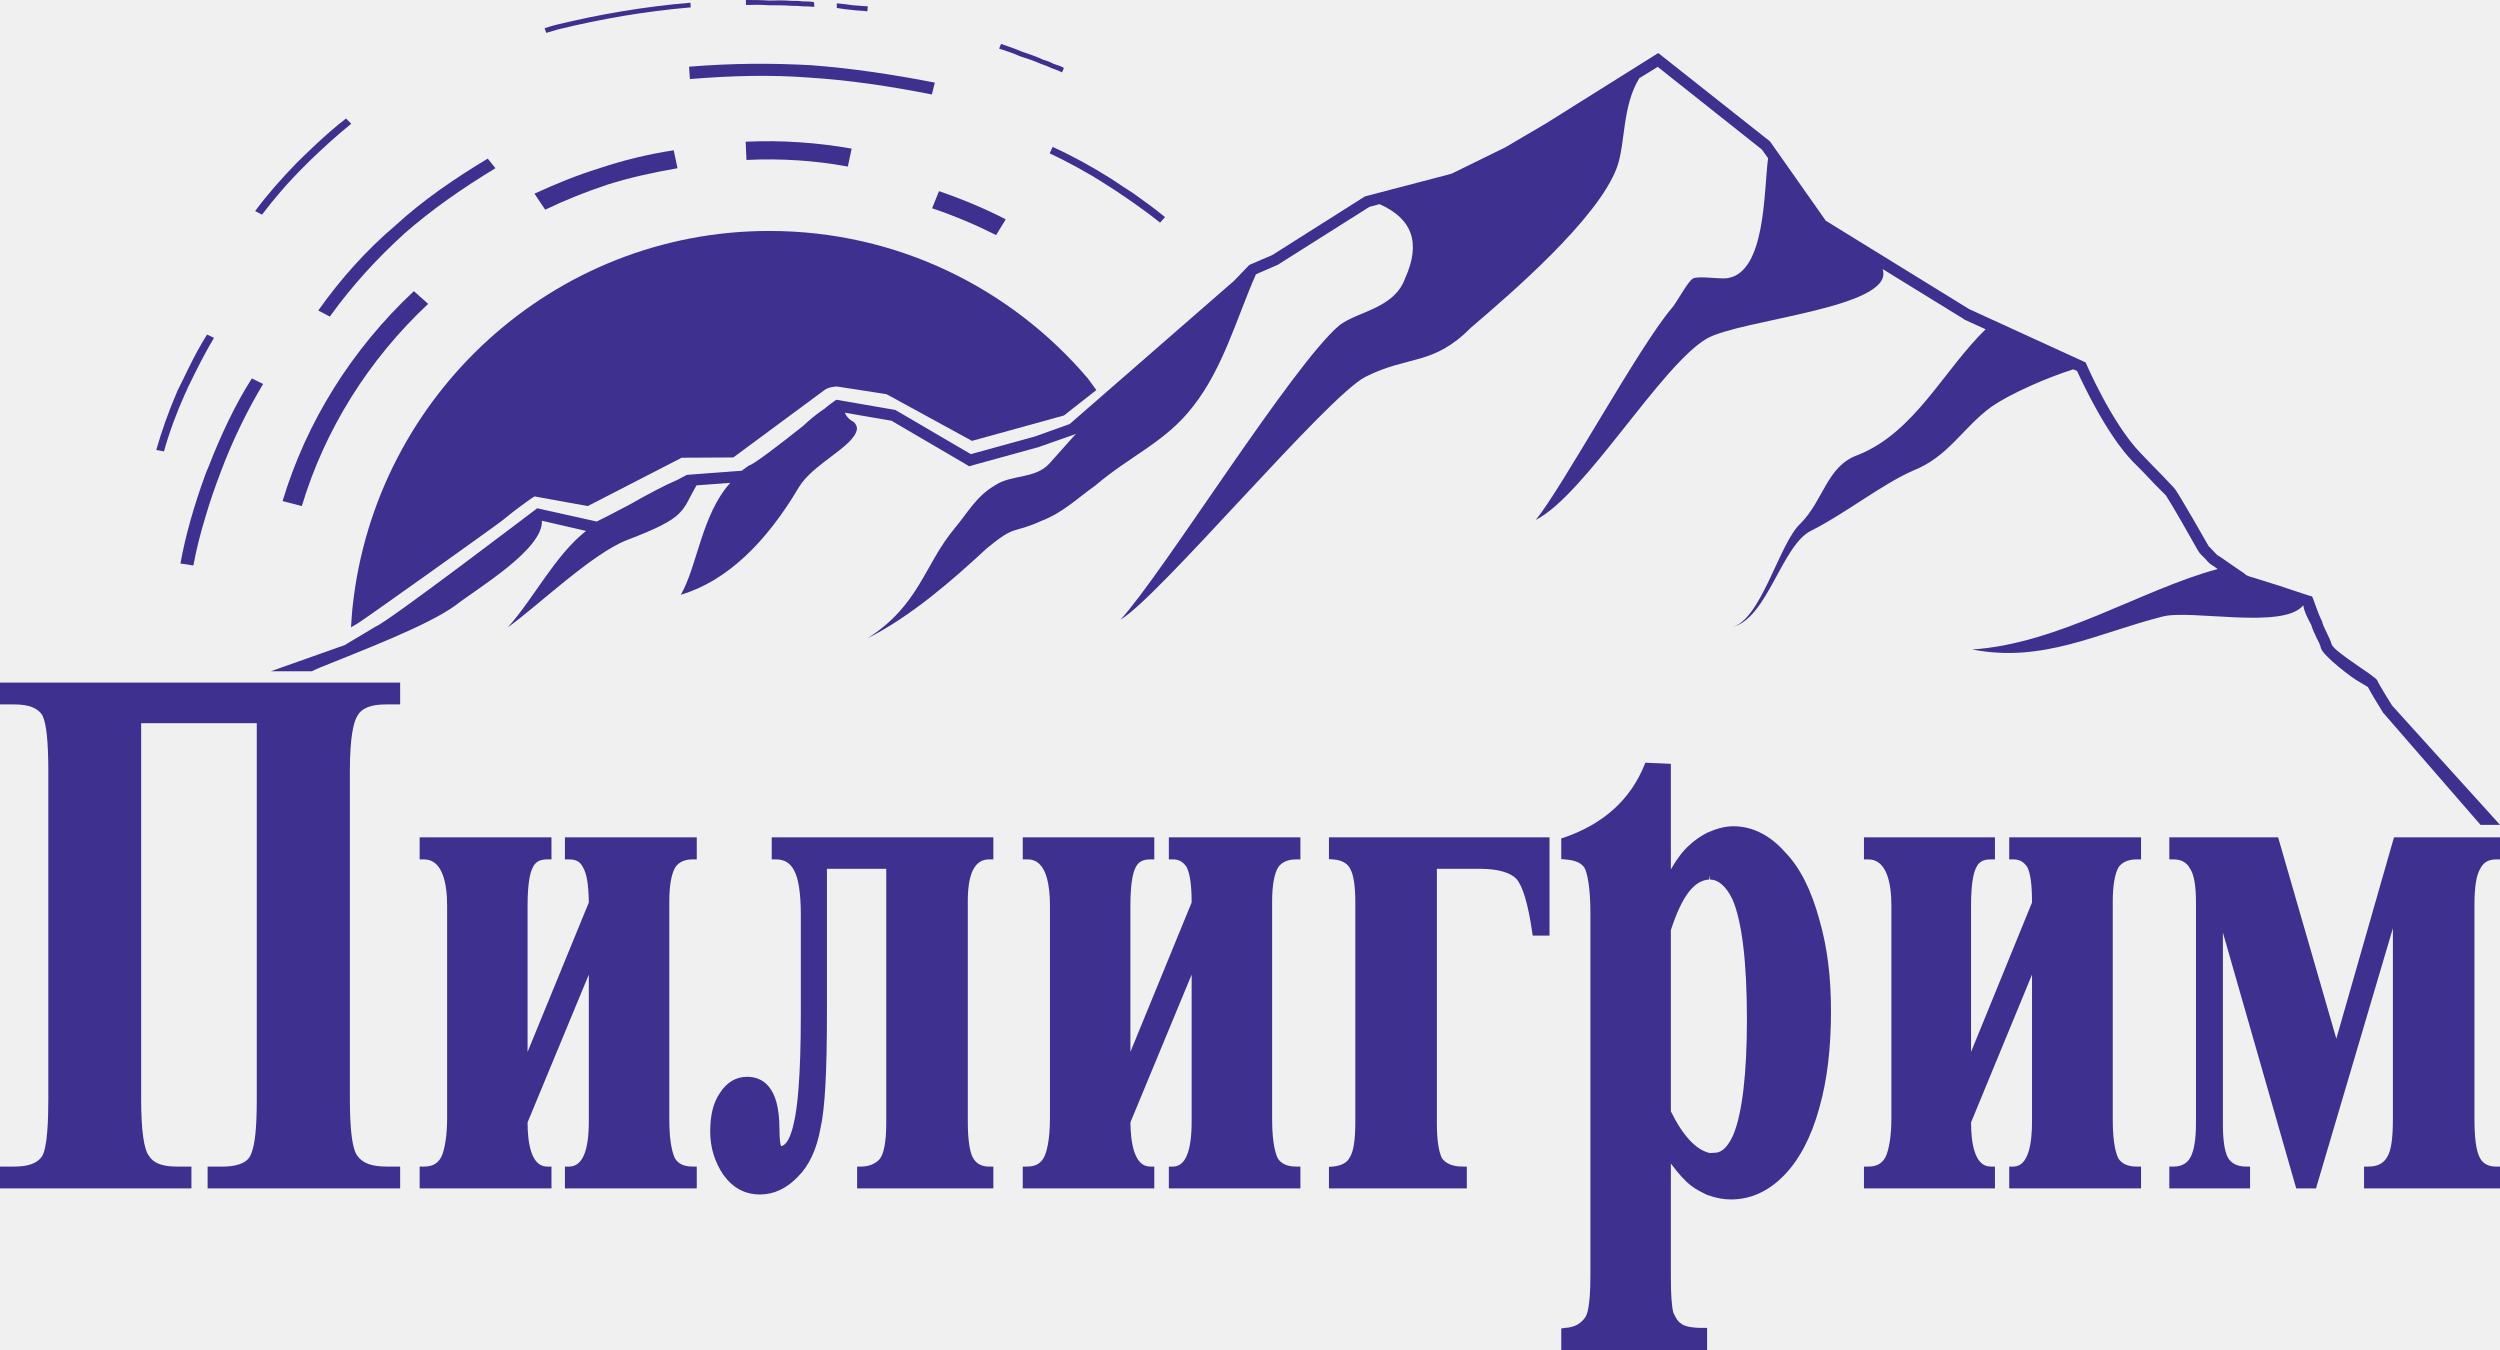
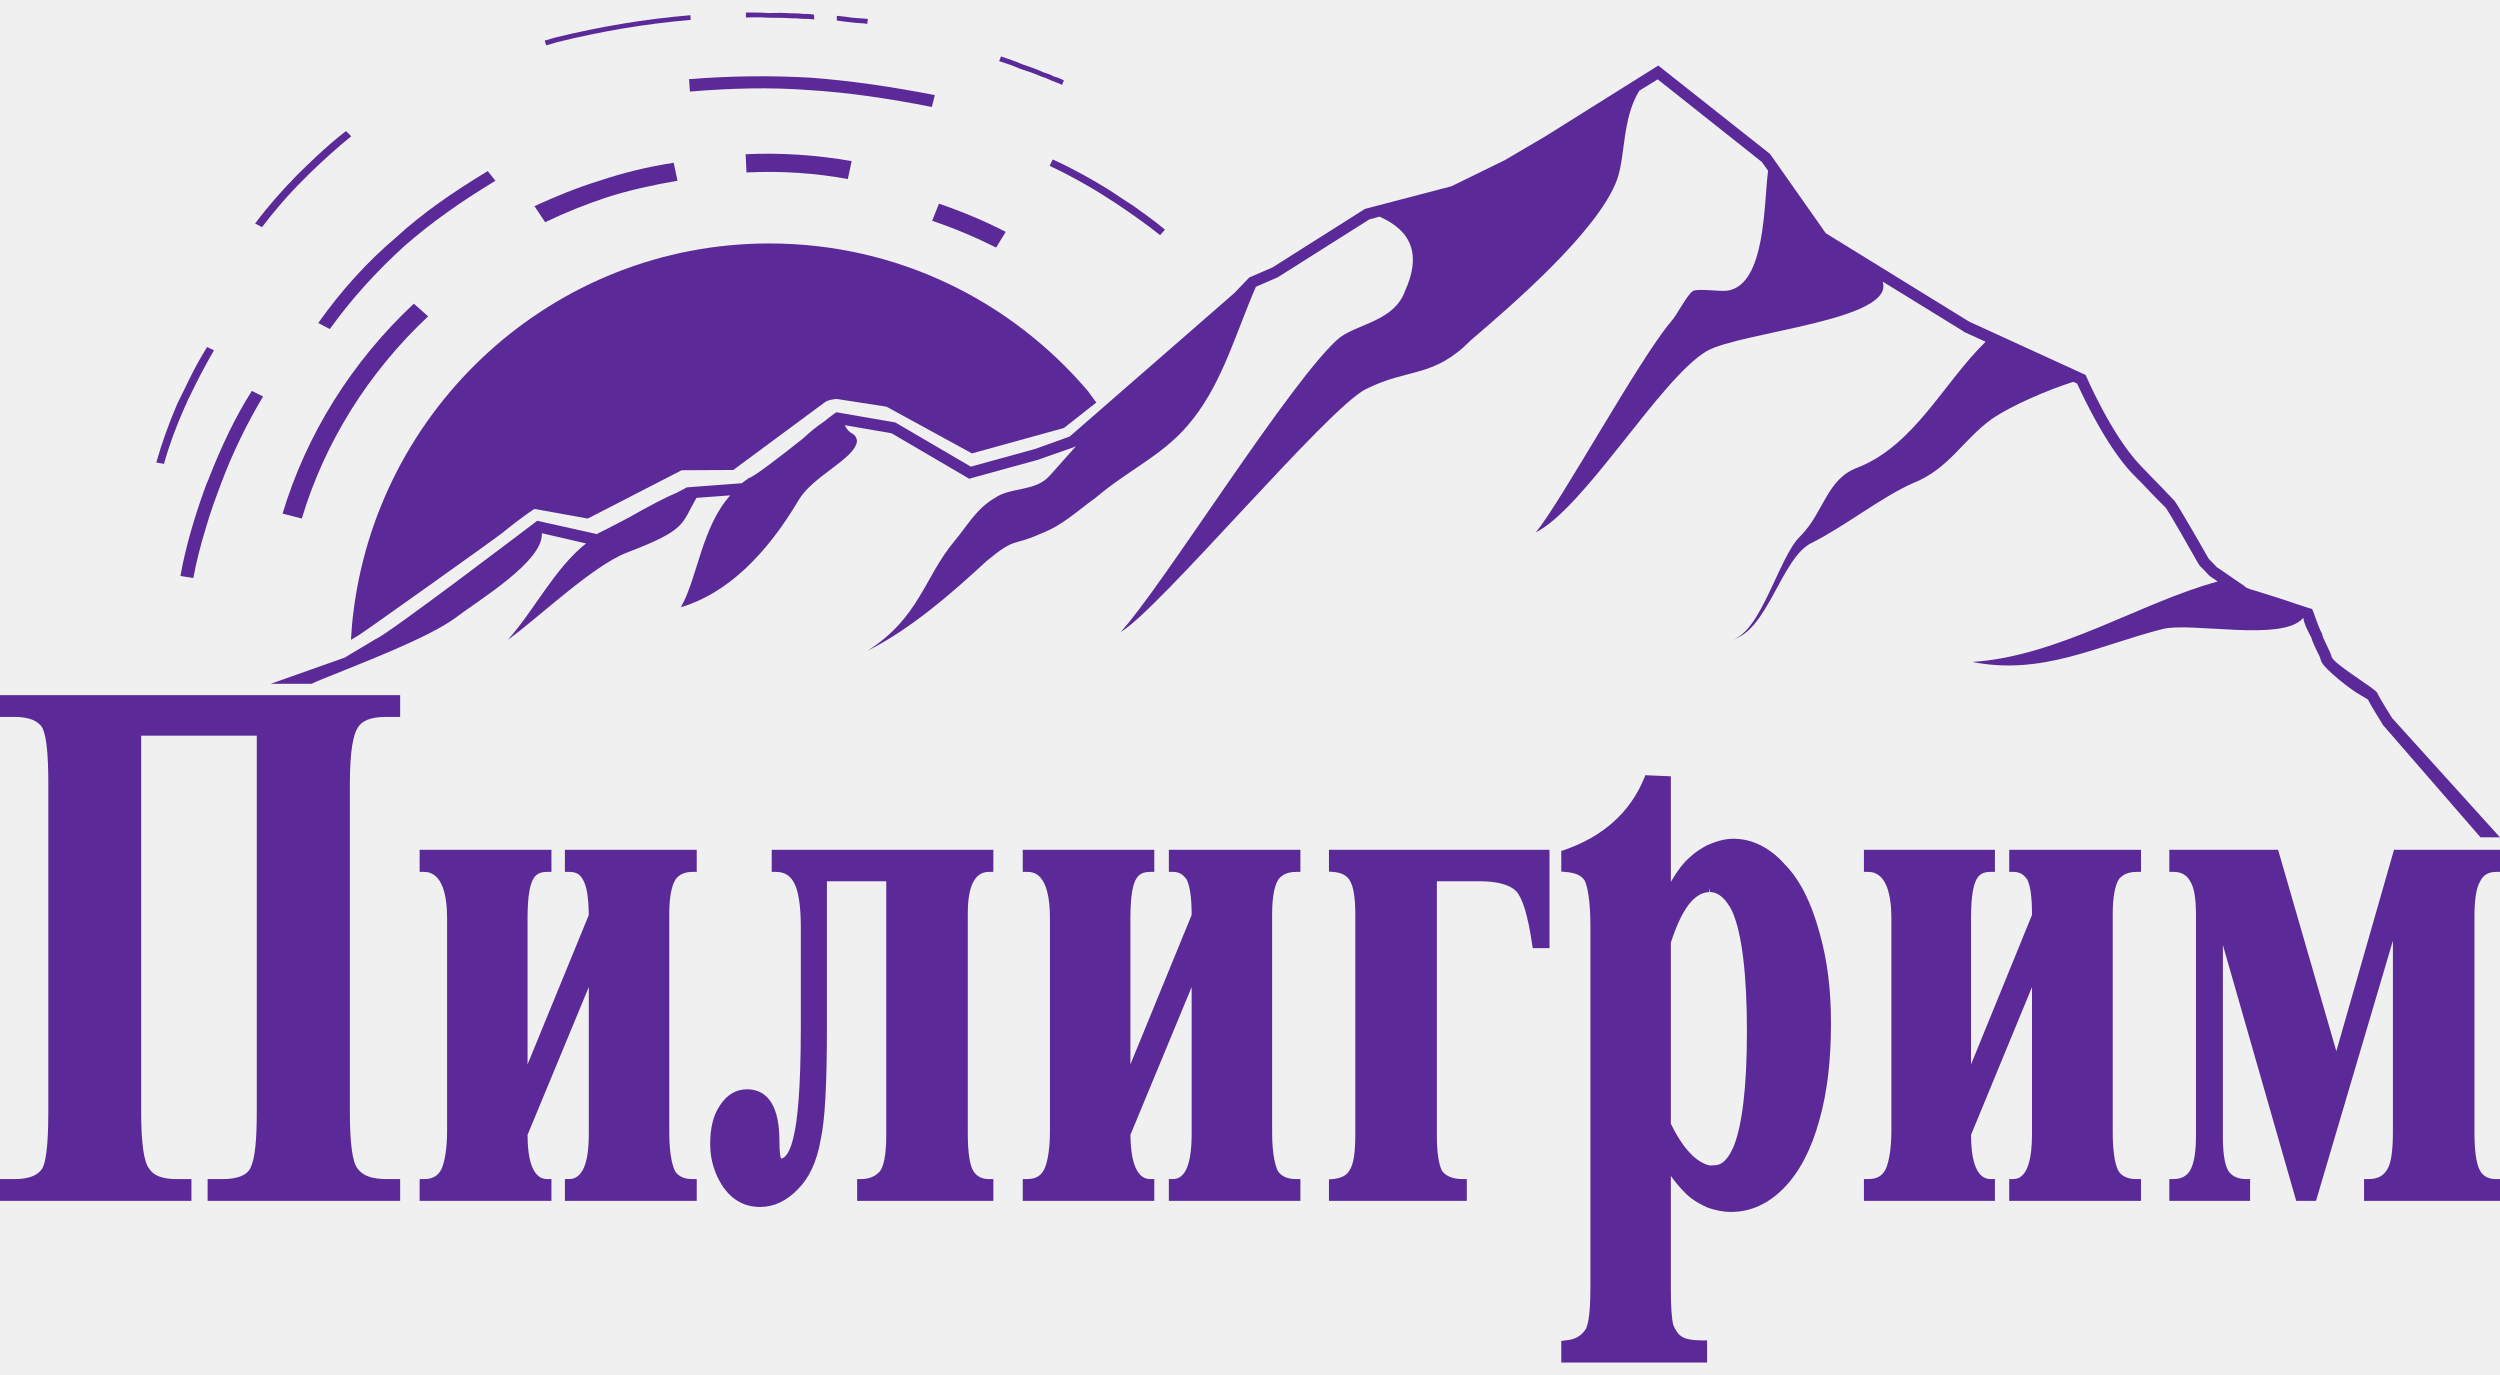
- <svg xmlns="http://www.w3.org/2000/svg" width="100" height="54" viewBox="0 0 100 54" fill="none">
-   <path d="M95.09 27.215C95.013 27.038 93.398 26.099 93.266 25.779C93.212 25.536 92.904 25.038 92.882 24.851C92.695 24.497 92.53 23.912 92.475 23.845V23.856C92.442 23.856 91.816 23.646 91.19 23.436C90.685 23.282 90.191 23.116 89.982 23.061L89.85 23.005L89.729 22.906C89.729 22.906 89.476 22.74 89.224 22.563C88.971 22.387 88.718 22.21 88.707 22.21V22.221C88.62 22.133 88.641 22.155 88.345 21.845C88.334 21.834 87.115 19.668 86.961 19.514C86.818 19.359 86.653 19.193 86.51 19.038C86.214 18.74 85.917 18.431 85.632 18.133C84.467 16.939 83.424 14.497 83.424 14.497L78.766 12.364L73.031 8.829L70.801 5.657L66.33 2.121L61.837 4.939L60.2 5.9L58.058 6.95L54.598 7.856L50.896 10.199L49.973 10.597L49.369 11.226L42.788 16.961L41.404 17.458L38.834 18.166L35.813 16.398L33.451 15.989C33.451 15.989 33.341 16.066 33.165 16.199L32.99 16.342C32.627 16.585 32.396 16.784 32.122 17.039C31.243 17.735 30.133 18.597 29.958 18.619C29.782 18.74 29.672 18.829 29.672 18.829L27.475 18.994C27.475 18.994 27.321 19.072 27.079 19.204C26.651 19.381 25.97 19.735 25.157 20.199C24.696 20.442 24.322 20.63 24.245 20.674C24.015 20.784 23.872 20.862 23.872 20.862L21.488 20.331C21.488 20.331 15.435 24.939 15.028 25.061C14.688 25.271 14.38 25.447 14.161 25.58C13.93 25.713 13.798 25.801 13.798 25.801L10.832 26.851H12.469L12.732 26.729V26.74L12.787 26.707L13.007 26.619C14.358 26.066 17.116 25.027 18.225 24.21C19.093 23.536 21.741 21.967 21.675 20.829L23.443 21.237C22.202 22.21 21.356 23.934 20.312 25.094C21.477 24.265 23.696 22.133 25.08 21.602C27.486 20.685 27.244 20.475 27.859 19.414L29.211 19.315C28.068 20.575 27.892 22.652 27.233 23.79C29.101 23.237 30.672 21.657 31.946 19.503C32.517 18.541 34.143 17.878 34.275 17.182C34.297 17.072 34.209 16.906 34.121 16.862C33.973 16.787 33.856 16.662 33.791 16.508L35.659 16.829L38.603 18.552L38.768 18.652L38.955 18.597L41.525 17.889H41.547L41.558 17.878L42.942 17.392L43.019 17.359L43.041 17.348C42.712 17.713 42.371 18.099 41.976 18.541C41.404 19.171 40.449 18.972 39.8 19.414C39.042 19.856 38.713 20.508 38.164 21.16C36.977 22.585 36.769 24.221 34.692 25.536C36.428 24.663 38.065 23.237 39.471 21.934C40.668 20.95 40.449 21.381 41.646 20.84C42.514 20.508 43.063 19.956 43.821 19.414C45.238 18.21 46.644 17.668 47.732 16.243C48.929 14.718 49.468 12.718 50.237 10.972L51.072 10.608L51.105 10.597L51.137 10.575L54.774 8.276L55.18 8.166C56.509 8.751 56.839 9.735 56.202 11.138C55.773 12.331 54.356 12.442 53.598 12.994C51.742 14.519 46.447 23.038 44.821 24.784C46.337 23.912 53.093 15.845 54.62 15.072C56.355 14.199 57.322 14.641 58.838 13.105C60.365 11.801 63.924 8.762 64.682 6.685C65.023 5.735 64.88 4.254 65.572 3.127L66.308 2.674L70.472 5.978L70.724 6.331C70.549 7.58 70.647 10.906 69.088 11.127C68.78 11.171 67.945 11.027 67.725 11.138C67.506 11.248 67.066 12.121 66.858 12.342C65.55 13.878 62.463 19.547 61.431 20.796C63.397 19.801 66.418 14.641 68.264 13.547C69.604 12.773 75.833 12.32 75.305 10.762L78.535 12.751L78.557 12.773L78.579 12.784L79.425 13.171C77.733 14.818 76.591 17.293 74.317 18.199C73.064 18.641 72.954 20.011 72.01 20.95C71.153 21.757 70.439 24.84 69.252 25.094C70.713 24.784 71.263 21.746 72.493 21.204C73.822 20.53 75.283 19.37 76.514 18.829C77.964 18.254 78.491 17.116 79.677 16.254C80.457 15.724 81.885 15.105 82.929 14.773L83.083 14.84C83.347 15.414 84.269 17.37 85.302 18.453L85.698 18.851L86.181 19.359L86.466 19.646L86.631 19.812C86.675 19.878 86.906 20.221 87.894 21.978L87.971 22.099L87.993 22.133L88.015 22.155C88.213 22.354 88.268 22.409 88.301 22.453L88.389 22.541L88.499 22.619C88.521 22.63 88.576 22.663 88.707 22.762C85.686 23.569 82.347 25.757 78.886 25.978C81.71 26.53 83.885 25.326 86.499 24.663C87.62 24.364 91.311 25.193 92.124 24.221H92.135C92.157 24.431 92.278 24.674 92.454 25.005C92.486 25.138 92.563 25.293 92.662 25.514C92.728 25.635 92.816 25.812 92.827 25.889L92.849 25.956C92.981 26.265 94.046 27.105 94.42 27.304L94.716 27.48C94.837 27.724 95.156 28.232 95.299 28.464L95.321 28.508L95.354 28.541L99.221 32.994H100L95.683 28.221C95.683 28.221 95.167 27.403 95.09 27.215Z" fill="#3D308E" />
-   <path d="M7.404 15.746C7.47 15.636 7.492 15.525 7.558 15.415C7.877 14.752 8.206 14.111 8.558 13.514L8.283 13.381C8.02 13.801 7.778 14.243 7.547 14.718C7.393 15.028 7.251 15.337 7.097 15.636C6.745 16.453 6.46 17.26 6.251 18L6.559 18.055C6.756 17.337 7.053 16.53 7.404 15.746Z" fill="#3D308E" />
-   <path d="M41.986 6.133C42.711 6.475 43.513 6.906 44.26 7.392C44.37 7.47 44.48 7.525 44.59 7.602C45.238 8.033 45.853 8.464 46.403 8.906L46.6 8.685C46.216 8.365 45.787 8.055 45.337 7.735C45.04 7.547 44.744 7.348 44.447 7.149C43.656 6.652 42.865 6.221 42.107 5.878L41.986 6.133Z" fill="#3D308E" />
-   <path d="M12.139 6.685L12.402 6.42C12.951 5.89 13.501 5.392 14.05 4.95L13.841 4.74C13.435 5.05 13.05 5.392 12.655 5.757C12.402 6 12.139 6.243 11.897 6.486C11.26 7.138 10.677 7.801 10.205 8.442L10.48 8.586C10.941 7.978 11.512 7.304 12.139 6.685Z" fill="#3D308E" />
-   <path d="M30.749 0.21C31.045 0.21 31.353 0.21 31.66 0.232C31.803 0.232 31.924 0.232 32.111 0.254C32.232 0.254 32.386 0.254 32.572 0.276L32.561 0.088C32.407 0.055 32.265 0.055 32.111 0.055C31.957 0.033 31.803 0.033 31.649 0.033C31.353 0.011 31.045 0.011 30.749 0.022C30.441 0 30.134 0 29.837 0V0.199C30.145 0.188 30.441 0.188 30.749 0.21Z" fill="#3D308E" />
-   <path d="M41.657 2.564C41.799 2.608 41.909 2.652 42.074 2.729C42.184 2.774 42.327 2.818 42.48 2.895L42.557 2.718C42.426 2.641 42.283 2.597 42.14 2.553C42.008 2.475 41.865 2.431 41.722 2.387C41.448 2.254 41.162 2.166 40.877 2.066C40.602 1.945 40.327 1.857 40.042 1.757L39.965 1.945C40.251 2.033 40.536 2.133 40.811 2.254C41.096 2.343 41.382 2.442 41.657 2.564Z" fill="#3D308E" />
-   <path d="M34.088 0.398C34.297 0.431 34.472 0.42 34.692 0.453L34.714 0.254C34.505 0.232 34.297 0.232 34.11 0.21C33.901 0.177 33.692 0.155 33.473 0.133V0.32C33.659 0.354 33.868 0.376 34.088 0.398Z" fill="#3D308E" />
-   <path d="M13.193 12.663C14.116 11.381 15.104 10.32 16.181 9.337C17.268 8.387 18.466 7.547 19.817 6.729L19.509 6.343C18.158 7.16 16.928 8 15.818 9.017C14.676 9.989 13.654 11.116 12.731 12.42L13.193 12.663Z" fill="#3D308E" />
-   <path d="M27.617 2.663H27.562L27.596 3.16H27.628C29.265 3.028 30.803 2.984 32.385 3.105C33.967 3.205 35.538 3.437 37.274 3.779L37.394 3.304C35.626 2.961 34.022 2.729 32.44 2.608C30.825 2.52 29.287 2.531 27.617 2.663Z" fill="#3D308E" />
-   <path d="M24.311 7.381C25.146 7.116 26.08 6.906 27.101 6.729L26.948 6.011C25.871 6.177 24.904 6.42 24.014 6.718C23.081 7.006 22.246 7.348 21.378 7.746L21.806 8.387C22.641 7.989 23.443 7.669 24.311 7.381Z" fill="#3D308E" />
-   <path d="M8.206 19.006C7.767 20.21 7.416 21.425 7.218 22.541L7.734 22.619C7.855 21.978 8.02 21.315 8.228 20.641C8.404 20.033 8.613 19.448 8.844 18.84C9.316 17.58 9.909 16.387 10.524 15.359L10.074 15.138C9.415 16.166 8.822 17.425 8.327 18.707C8.294 18.785 8.239 18.895 8.206 19.006Z" fill="#3D308E" />
-   <path d="M22.3 1.182C24.058 0.751 25.805 0.453 27.596 0.298H27.628L27.617 0.11H27.596C25.772 0.265 24.014 0.564 22.235 0.994C22.092 1.028 21.938 1.083 21.784 1.127L21.85 1.315C21.993 1.271 22.147 1.226 22.3 1.182Z" fill="#3D308E" />
-   <path d="M17.126 12.155L16.555 11.646C14.061 13.978 12.248 16.895 11.304 20.044L12.073 20.243C12.985 17.204 14.731 14.398 17.126 12.155Z" fill="#3D308E" />
-   <path d="M33.913 6.663L34.066 5.945C32.693 5.702 31.265 5.602 29.826 5.668L29.859 6.398C31.243 6.331 32.605 6.42 33.913 6.663Z" fill="#3D308E" />
-   <path d="M39.845 9.403L40.229 8.773C39.394 8.342 38.493 7.967 37.56 7.646L37.285 8.331C38.175 8.63 39.032 8.994 39.845 9.403Z" fill="#3D308E" />
-   <path d="M20.093 20.818C20.917 20.144 21.378 19.856 21.378 19.856L23.509 20.243L27.266 18.309L29.332 18.298L32.979 15.602C33.144 15.47 33.473 15.459 33.473 15.459L35.462 15.768L38.878 17.635L42.558 16.619L43.854 15.602L43.514 15.138C40.438 11.525 35.879 9.238 30.771 9.238C22.136 9.238 15.018 15.812 14.106 24.254C14.073 24.53 14.062 24.818 14.04 25.094C14.095 25.061 14.194 25.006 14.337 24.917C14.545 24.796 19.818 21.039 20.093 20.818Z" fill="#3D308E" />
-   <path d="M7.657 46.663H7.064C6.503 46.663 6.141 46.53 5.965 46.243C5.756 45.989 5.646 45.215 5.646 43.956V28.928H10.271V43.956C10.271 45.083 10.205 45.79 10.041 46.166C9.887 46.596 9.283 46.663 8.931 46.663H8.305V47.536H16.006V46.663H15.478C14.874 46.663 14.512 46.53 14.303 46.243C14.094 45.989 13.995 45.215 13.995 43.956V30.851C13.995 29.447 14.149 28.873 14.292 28.641C14.468 28.32 14.83 28.177 15.445 28.177H16.006V27.304H0V28.177H0.582C1.164 28.177 1.538 28.331 1.703 28.63C1.857 28.95 1.933 29.679 1.933 30.851V43.956C1.933 44.762 1.9 45.9 1.681 46.254C1.494 46.53 1.131 46.663 0.582 46.663H0V47.536H7.657V46.663Z" fill="#3D308E" />
-   <path d="M31.759 44.895C31.638 45.47 31.462 45.812 31.242 45.845C31.221 45.79 31.177 45.635 31.177 45.138C31.177 43.425 30.474 43.072 29.88 43.072C29.441 43.072 29.067 43.293 28.793 43.724C28.529 44.111 28.408 44.608 28.408 45.271C28.408 45.89 28.584 46.475 28.936 46.995C29.32 47.525 29.803 47.779 30.407 47.779C30.957 47.779 31.462 47.536 31.902 47.083C32.363 46.63 32.67 45.978 32.824 45.105C33 44.321 33.077 42.873 33.077 40.564V34.752H35.45V44.928C35.45 45.691 35.351 46.177 35.175 46.376C35.01 46.553 34.758 46.663 34.45 46.663H34.285V47.536H39.734V46.663H39.558C39.339 46.663 39.053 46.597 38.899 46.276C38.811 46.089 38.712 45.691 38.712 44.862V36.033C38.712 34.928 38.998 34.376 39.558 34.376H39.734V33.492H30.869V34.376H31.045C31.374 34.376 31.616 34.519 31.77 34.829C31.934 35.116 32.033 35.746 32.033 36.575V40.564C32.033 43.216 31.88 44.387 31.759 44.895Z" fill="#3D308E" />
-   <path d="M41.767 46.276C41.635 46.541 41.416 46.663 41.075 46.663H40.91V47.536H46.172V46.663H46.007C45.37 46.663 45.227 45.713 45.216 44.895L47.666 38.983V44.862C47.666 46.055 47.413 46.663 46.919 46.663H46.754V47.536H52.016V46.663H51.852C51.489 46.663 51.258 46.553 51.116 46.343C51.05 46.21 50.885 45.801 50.885 44.796V36.066C50.885 35.403 50.973 34.928 51.138 34.674C51.291 34.475 51.522 34.376 51.852 34.376H52.016V33.492H46.754V34.376H46.919C47.161 34.376 47.326 34.475 47.468 34.685C47.6 34.961 47.666 35.414 47.666 36.099L45.216 42.077V36.232C45.216 35.293 45.326 34.895 45.414 34.718C45.524 34.475 45.711 34.376 46.007 34.376H46.172V33.492H40.91V34.376H41.075C41.306 34.376 41.998 34.376 41.998 36.232V44.729C41.998 45.647 41.855 46.099 41.767 46.276Z" fill="#3D308E" />
-   <path d="M93.453 41.547L91.124 33.492H86.773V34.376H86.949C87.169 34.376 87.454 34.442 87.619 34.774C87.762 34.995 87.839 35.437 87.839 36.099V44.895C87.839 45.602 87.762 46.033 87.608 46.309C87.487 46.531 87.257 46.663 86.949 46.663H86.773V47.536H90.003V46.663H89.838C89.476 46.663 89.223 46.519 89.102 46.276C88.981 46.033 88.916 45.58 88.916 44.995V37.304L91.849 47.536H92.64L95.716 37.127V44.763C95.716 45.514 95.65 46.011 95.496 46.265C95.342 46.541 95.1 46.663 94.727 46.663H94.562V47.536H100V46.663H99.835C99.615 46.663 99.319 46.597 99.176 46.276C99.044 46 98.978 45.503 98.978 44.763V36.199C98.978 35.47 99.055 34.995 99.209 34.752C99.319 34.508 99.538 34.376 99.835 34.376H100V33.492H95.76L93.453 41.547Z" fill="#3D308E" />
-   <path d="M17.654 46.276C17.511 46.541 17.302 46.663 16.962 46.663H16.786V47.536H22.059V46.663H21.883C21.246 46.663 21.103 45.713 21.103 44.895L23.553 38.983V44.862C23.553 46.055 23.29 46.663 22.762 46.663H22.597V47.536H27.87V46.663H27.695C27.365 46.663 27.134 46.553 27.003 46.343C26.937 46.21 26.772 45.801 26.772 44.796V36.066C26.772 35.403 26.86 34.928 27.024 34.674C27.167 34.475 27.398 34.376 27.695 34.376H27.87V33.492H22.597V34.376H22.762C23.048 34.376 23.202 34.464 23.322 34.696C23.476 34.961 23.542 35.392 23.553 36.099L21.103 42.077V36.232C21.103 35.293 21.213 34.895 21.301 34.718C21.411 34.475 21.587 34.376 21.883 34.376H22.059V33.492H16.786V34.376H16.962C17.72 34.376 17.885 35.381 17.885 36.232V44.729C17.885 45.403 17.797 45.967 17.654 46.276Z" fill="#3D308E" />
-   <path d="M53.982 46.309C53.883 46.508 53.653 46.63 53.312 46.663L53.158 46.674V47.536H58.673V46.663H58.497C58.091 46.663 57.816 46.531 57.673 46.321C57.541 46.033 57.475 45.58 57.475 44.928V34.752H59.2C59.903 34.752 60.409 34.895 60.661 35.16C60.914 35.459 61.123 36.155 61.287 37.282L61.309 37.425H61.98V33.492H53.158V34.365L53.312 34.376C53.663 34.398 53.905 34.531 54.015 34.763C54.147 35.006 54.213 35.459 54.213 36.099V44.829C54.213 45.602 54.147 46.066 53.982 46.309Z" fill="#3D308E" />
-   <path d="M78.842 44.895L81.281 38.983V44.862C81.281 45.68 81.16 46.663 80.534 46.663H80.369V47.536H85.642V46.663H85.466C85.115 46.663 84.873 46.553 84.741 46.343C84.664 46.21 84.51 45.801 84.51 44.796V36.066C84.51 35.403 84.598 34.928 84.752 34.674C84.906 34.475 85.147 34.376 85.466 34.376H85.642V33.492H80.369V34.376H80.534C80.786 34.376 80.951 34.475 81.094 34.685C81.226 34.961 81.281 35.414 81.281 36.099L78.842 42.077V36.232C78.842 35.293 78.952 34.895 79.04 34.718C79.15 34.475 79.325 34.376 79.622 34.376H79.798V33.492H74.558V34.376H74.733C75.491 34.376 75.656 35.381 75.656 36.232V44.729C75.656 45.403 75.568 45.967 75.425 46.276C75.283 46.541 75.074 46.663 74.733 46.663H74.558V47.536H79.798V46.663H79.622C78.985 46.663 78.842 45.713 78.842 44.895Z" fill="#3D308E" />
-   <path d="M66.834 37.205C67.274 35.856 67.757 35.216 68.361 35.182V35.017L68.394 35.182C68.735 35.182 69.042 35.448 69.295 35.967C69.68 36.84 69.877 38.497 69.877 40.774C69.877 42.939 69.691 44.541 69.328 45.403C69.042 46.033 68.768 46.111 68.57 46.111L68.394 46.122C67.845 46 67.318 45.437 66.834 44.453V37.205ZM63.429 52.663C63.253 52.939 62.989 53.094 62.605 53.116L62.451 53.138V54H68.284V53.116H68.109C67.614 53.116 67.351 53.039 67.241 52.939C67.12 52.873 67.032 52.718 66.933 52.508C66.867 52.243 66.834 51.768 66.834 51.094V46.541C67.131 46.939 67.395 47.238 67.658 47.437C67.845 47.58 68.065 47.691 68.295 47.801C68.647 47.923 68.933 47.978 69.24 47.978C70.02 47.978 70.734 47.658 71.36 47.017C71.975 46.387 72.459 45.47 72.777 44.298C73.096 43.171 73.239 41.901 73.239 40.431C73.239 39.083 73.096 37.901 72.777 36.796C72.448 35.58 71.987 34.685 71.404 34.089C70.811 33.414 70.097 33.05 69.339 33.05C68.933 33.05 68.581 33.182 68.273 33.315C68.054 33.437 67.812 33.58 67.581 33.801C67.329 34.022 67.098 34.321 66.834 34.774V30.553L65.813 30.508L65.769 30.619C65.209 31.989 64.132 32.962 62.561 33.503L62.451 33.536V34.365L62.605 34.376C63.011 34.409 63.242 34.508 63.385 34.718C63.495 34.939 63.616 35.514 63.616 36.508V51.028C63.616 52.298 63.473 52.586 63.429 52.663Z" fill="#3D308E" />
+ <svg xmlns="http://www.w3.org/2000/svg" width="100" height="55" viewBox="0 0 100 55" fill="none">
+   <g clip-path="url(#clip0_1751_1677)">
+     <path d="M95.09 27.715C95.013 27.539 93.398 26.599 93.266 26.279C93.212 26.036 92.904 25.539 92.882 25.351C92.695 24.997 92.53 24.412 92.475 24.345V24.356C92.442 24.356 91.816 24.146 91.19 23.936C90.685 23.782 90.191 23.616 89.982 23.561L89.85 23.506L89.729 23.406C89.729 23.406 89.476 23.24 89.224 23.064C88.971 22.887 88.718 22.71 88.707 22.71V22.721C88.62 22.633 88.641 22.655 88.345 22.345C88.334 22.334 87.115 20.169 86.961 20.014C86.818 19.859 86.653 19.693 86.51 19.539C86.214 19.24 85.917 18.931 85.632 18.633C84.467 17.439 83.424 14.997 83.424 14.997L78.766 12.865L73.031 9.329L70.801 6.157L66.33 2.622L61.837 5.439L60.2 6.401L58.058 7.45L54.598 8.356L50.896 10.699L49.973 11.097L49.369 11.726L42.788 17.461L41.404 17.959L38.834 18.666L35.813 16.898L33.451 16.489C33.451 16.489 33.341 16.566 33.165 16.699L32.99 16.843C32.627 17.086 32.396 17.285 32.122 17.539C31.243 18.235 30.133 19.097 29.958 19.119C29.782 19.24 29.672 19.329 29.672 19.329L27.475 19.494C27.475 19.494 27.321 19.572 27.079 19.704C26.651 19.881 25.97 20.235 25.157 20.699C24.696 20.942 24.322 21.13 24.245 21.174C24.015 21.285 23.872 21.362 23.872 21.362L21.488 20.831C21.488 20.831 15.435 25.439 15.028 25.561C14.688 25.771 14.38 25.948 14.161 26.08C13.93 26.213 13.798 26.301 13.798 26.301L10.832 27.351H12.469L12.732 27.229V27.24L12.787 27.207L13.007 27.119C14.358 26.566 17.116 25.528 18.225 24.71C19.093 24.036 21.741 22.467 21.675 21.329L23.443 21.738C22.202 22.71 21.356 24.434 20.312 25.594C21.477 24.765 23.696 22.633 25.08 22.102C27.486 21.185 27.244 20.975 27.859 19.914L29.211 19.815C28.068 21.075 27.892 23.152 27.233 24.29C29.101 23.738 30.672 22.157 31.946 20.003C32.517 19.041 34.143 18.378 34.275 17.682C34.297 17.572 34.209 17.406 34.121 17.362C33.973 17.287 33.856 17.162 33.791 17.008L35.659 17.329L38.603 19.052L38.768 19.152L38.955 19.097L41.525 18.39H41.547L41.558 18.378L42.942 17.892L43.019 17.859L43.041 17.848C42.712 18.213 42.371 18.599 41.976 19.041C41.404 19.671 40.449 19.472 39.8 19.914C39.042 20.356 38.713 21.008 38.164 21.66C36.977 23.086 36.769 24.721 34.692 26.036C36.428 25.163 38.065 23.738 39.471 22.434C40.668 21.45 40.449 21.881 41.646 21.34C42.514 21.008 43.063 20.456 43.821 19.914C45.238 18.71 46.644 18.169 47.732 16.743C48.929 15.218 49.468 13.218 50.237 11.472L51.072 11.108L51.105 11.097L51.137 11.075L54.774 8.776L55.18 8.666C56.509 9.251 56.839 10.235 56.202 11.638C55.773 12.832 54.356 12.942 53.598 13.495C51.742 15.019 46.447 23.539 44.821 25.285C46.337 24.412 53.093 16.345 54.62 15.572C56.355 14.699 57.322 15.141 58.838 13.605C60.365 12.301 63.924 9.262 64.682 7.185C65.023 6.235 64.88 4.754 65.572 3.627L66.308 3.174L70.472 6.478L70.724 6.832C70.549 8.08 70.647 11.406 69.088 11.627C68.78 11.671 67.945 11.528 67.725 11.638C67.506 11.749 67.066 12.621 66.858 12.842C65.55 14.378 62.463 20.047 61.431 21.296C63.397 20.301 66.418 15.141 68.264 14.047C69.604 13.274 75.833 12.82 75.305 11.262L78.535 13.251L78.557 13.274L78.579 13.284L79.425 13.671C77.733 15.318 76.591 17.793 74.317 18.699C73.064 19.141 72.954 20.511 72.01 21.45C71.153 22.257 70.439 25.34 69.252 25.594C70.713 25.285 71.263 22.246 72.493 21.704C73.822 21.03 75.283 19.87 76.514 19.329C77.964 18.754 78.491 17.616 79.677 16.754C80.457 16.224 81.885 15.605 82.929 15.274L83.083 15.34C83.347 15.914 84.269 17.87 85.302 18.953L85.698 19.351L86.181 19.859L86.466 20.146L86.631 20.312C86.675 20.378 86.906 20.721 87.894 22.478L87.971 22.599L87.993 22.633L88.015 22.655C88.213 22.854 88.268 22.909 88.301 22.953L88.389 23.041L88.499 23.119C88.521 23.13 88.576 23.163 88.707 23.262C85.686 24.069 82.347 26.257 78.886 26.478C81.71 27.03 83.885 25.826 86.499 25.163C87.62 24.865 91.311 25.693 92.124 24.721H92.135C92.157 24.931 92.278 25.174 92.454 25.506C92.486 25.638 92.563 25.793 92.662 26.014C92.728 26.135 92.816 26.312 92.827 26.39L92.849 26.456C92.981 26.765 94.046 27.605 94.42 27.804L94.716 27.981C94.837 28.224 95.156 28.732 95.299 28.964L95.321 29.008L95.354 29.041L99.221 33.494H100L95.683 28.721C95.683 28.721 95.167 27.903 95.09 27.715Z" fill="#5B2A98" />
+     <path d="M7.405 16.246C7.471 16.136 7.493 16.025 7.559 15.915C7.878 15.252 8.207 14.611 8.559 14.014L8.284 13.881C8.021 14.301 7.779 14.743 7.548 15.218C7.394 15.528 7.252 15.837 7.098 16.136C6.746 16.953 6.461 17.76 6.252 18.5L6.56 18.555C6.757 17.837 7.054 17.03 7.405 16.246Z" fill="#5B2A98" />
+     <path d="M41.986 6.633C42.711 6.975 43.513 7.406 44.26 7.892C44.37 7.97 44.48 8.025 44.59 8.102C45.238 8.533 45.853 8.964 46.403 9.406L46.6 9.185C46.216 8.865 45.787 8.555 45.337 8.235C45.04 8.047 44.744 7.848 44.447 7.649C43.656 7.152 42.865 6.721 42.107 6.378L41.986 6.633Z" fill="#5B2A98" />
+     <path d="M12.139 7.185L12.402 6.92C12.951 6.39 13.501 5.893 14.05 5.451L13.841 5.241C13.435 5.55 13.05 5.893 12.655 6.257C12.402 6.5 12.139 6.743 11.897 6.987C11.26 7.638 10.677 8.301 10.205 8.942L10.48 9.086C10.941 8.478 11.512 7.804 12.139 7.185Z" fill="#5B2A98" />
+     <path d="M30.748 0.71C31.044 0.71 31.352 0.71 31.66 0.732C31.802 0.732 31.923 0.732 32.11 0.754C32.231 0.754 32.385 0.754 32.571 0.776L32.56 0.588C32.407 0.555 32.264 0.555 32.11 0.555C31.956 0.533 31.802 0.533 31.648 0.533C31.352 0.511 31.044 0.511 30.748 0.522C30.44 0.5 30.133 0.5 29.836 0.5V0.699C30.143 0.688 30.44 0.688 30.748 0.71Z" fill="#5B2A98" />
+     <path d="M41.657 3.063C41.799 3.108 41.909 3.152 42.074 3.229C42.184 3.273 42.327 3.318 42.48 3.395L42.557 3.218C42.426 3.141 42.283 3.097 42.14 3.052C42.008 2.975 41.865 2.931 41.722 2.887C41.448 2.754 41.162 2.666 40.877 2.566C40.602 2.445 40.327 2.356 40.042 2.257L39.965 2.445C40.251 2.533 40.536 2.633 40.811 2.754C41.096 2.842 41.382 2.942 41.657 3.063Z" fill="#5B2A98" />
+     <path d="M34.088 0.898C34.297 0.931 34.472 0.92 34.692 0.953L34.714 0.754C34.505 0.732 34.297 0.732 34.11 0.71C33.901 0.677 33.692 0.654 33.473 0.632V0.82C33.659 0.853 33.868 0.875 34.088 0.898Z" fill="#5B2A98" />
+     <path d="M13.192 13.163C14.115 11.881 15.103 10.821 16.18 9.837C17.267 8.887 18.465 8.047 19.816 7.23L19.509 6.843C18.157 7.66 16.927 8.5 15.817 9.517C14.675 10.489 13.653 11.616 12.73 12.92L13.192 13.163Z" fill="#5B2A98" />
+     <path d="M27.617 3.163H27.562L27.596 3.66H27.628C29.265 3.528 30.803 3.484 32.385 3.605C33.967 3.705 35.538 3.937 37.274 4.279L37.394 3.804C35.626 3.461 34.022 3.229 32.44 3.108C30.825 3.02 29.287 3.031 27.617 3.163Z" fill="#5B2A98" />
+     <path d="M24.31 7.881C25.145 7.616 26.079 7.406 27.1 7.229L26.947 6.511C25.87 6.677 24.903 6.92 24.014 7.218C23.08 7.506 22.245 7.848 21.377 8.246L21.805 8.887C22.64 8.489 23.442 8.169 24.31 7.881Z" fill="#5B2A98" />
+     <path d="M8.205 19.506C7.766 20.71 7.415 21.925 7.217 23.041L7.733 23.119C7.854 22.478 8.019 21.815 8.227 21.141C8.403 20.533 8.612 19.948 8.843 19.34C9.315 18.08 9.908 16.887 10.523 15.859L10.073 15.638C9.414 16.666 8.821 17.925 8.326 19.207C8.293 19.285 8.238 19.395 8.205 19.506Z" fill="#5B2A98" />
+     <path d="M22.302 1.682C24.059 1.251 25.806 0.953 27.596 0.798H27.629L27.618 0.61H27.596C25.773 0.765 24.015 1.063 22.236 1.494C22.093 1.527 21.939 1.583 21.785 1.627L21.851 1.815C21.994 1.771 22.148 1.726 22.302 1.682Z" fill="#5B2A98" />
+     <path d="M17.125 12.655L16.554 12.146C14.06 14.478 12.248 17.395 11.303 20.544L12.072 20.743C12.983 17.704 14.73 14.898 17.125 12.655Z" fill="#5B2A98" />
+     <path d="M33.913 7.163L34.066 6.445C32.693 6.202 31.265 6.102 29.826 6.169L29.859 6.898C31.243 6.831 32.605 6.92 33.913 7.163Z" fill="#5B2A98" />
+     <path d="M39.845 9.903L40.229 9.274C39.394 8.843 38.493 8.467 37.56 8.146L37.285 8.832C38.175 9.13 39.032 9.495 39.845 9.903Z" fill="#5B2A98" />
+     <path d="M20.092 21.318C20.916 20.644 21.377 20.357 21.377 20.357L23.509 20.743L27.265 18.81L29.331 18.799L32.978 16.102C33.143 15.97 33.472 15.959 33.472 15.959L35.461 16.268L38.877 18.136L42.557 17.119L43.853 16.102L43.513 15.638C40.437 12.025 35.878 9.738 30.77 9.738C22.135 9.738 15.017 16.312 14.105 24.754C14.072 25.03 14.061 25.318 14.039 25.594C14.094 25.561 14.193 25.506 14.336 25.417C14.544 25.296 19.817 21.539 20.092 21.318Z" fill="#5B2A98" />
+     <path d="M7.657 47.163H7.064C6.503 47.163 6.141 47.03 5.965 46.743C5.756 46.489 5.646 45.715 5.646 44.456V29.428H10.271V44.456C10.271 45.583 10.205 46.29 10.041 46.666C9.887 47.096 9.283 47.163 8.931 47.163H8.305V48.036H16.006V47.163H15.478C14.874 47.163 14.512 47.03 14.303 46.743C14.094 46.489 13.995 45.715 13.995 44.456V31.351C13.995 29.947 14.149 29.373 14.292 29.141C14.468 28.82 14.83 28.677 15.445 28.677H16.006V27.804H0V28.677H0.582C1.164 28.677 1.538 28.831 1.703 29.13C1.857 29.45 1.933 30.179 1.933 31.351V44.456C1.933 45.262 1.9 46.4 1.681 46.754C1.494 47.03 1.131 47.163 0.582 47.163H0V48.036H7.657V47.163Z" fill="#5B2A98" />
+     <path d="M31.759 45.395C31.638 45.97 31.462 46.312 31.242 46.345C31.221 46.29 31.177 46.135 31.177 45.638C31.177 43.925 30.474 43.572 29.88 43.572C29.441 43.572 29.067 43.793 28.793 44.224C28.529 44.611 28.408 45.108 28.408 45.771C28.408 46.389 28.584 46.975 28.936 47.495C29.32 48.025 29.803 48.279 30.407 48.279C30.957 48.279 31.462 48.036 31.902 47.583C32.363 47.13 32.67 46.478 32.824 45.605C33 44.82 33.077 43.373 33.077 41.063V35.251H35.45V45.428C35.45 46.191 35.351 46.677 35.175 46.876C35.01 47.053 34.758 47.163 34.45 47.163H34.285V48.036H39.734V47.163H39.558C39.339 47.163 39.053 47.097 38.899 46.776C38.811 46.588 38.712 46.191 38.712 45.362V36.533C38.712 35.428 38.998 34.876 39.558 34.876H39.734V33.992H30.869V34.876H31.045C31.374 34.876 31.616 35.019 31.77 35.329C31.934 35.616 32.033 36.246 32.033 37.075V41.063C32.033 43.715 31.88 44.887 31.759 45.395Z" fill="#5B2A98" />
+     <path d="M41.767 46.776C41.635 47.041 41.416 47.163 41.075 47.163H40.91V48.036H46.172V47.163H46.007C45.37 47.163 45.227 46.213 45.216 45.395L47.666 39.483V45.362C47.666 46.555 47.413 47.163 46.919 47.163H46.754V48.036H52.016V47.163H51.852C51.489 47.163 51.258 47.053 51.116 46.843C51.05 46.71 50.885 46.301 50.885 45.296V36.566C50.885 35.903 50.973 35.428 51.138 35.174C51.291 34.975 51.522 34.876 51.852 34.876H52.016V33.992H46.754V34.876H46.919C47.161 34.876 47.326 34.975 47.468 35.185C47.6 35.461 47.666 35.914 47.666 36.599L45.216 42.577V36.732C45.216 35.793 45.326 35.395 45.414 35.218C45.524 34.975 45.711 34.876 46.007 34.876H46.172V33.992H40.91V34.876H41.075C41.306 34.876 41.998 34.876 41.998 36.732V45.229C41.998 46.146 41.855 46.599 41.767 46.776Z" fill="#5B2A98" />
+     <path d="M93.453 42.047L91.124 33.992H86.773V34.876H86.949C87.169 34.876 87.454 34.942 87.619 35.273C87.762 35.495 87.839 35.937 87.839 36.599V45.395C87.839 46.102 87.762 46.533 87.608 46.809C87.487 47.03 87.257 47.163 86.949 47.163H86.773V48.036H90.003V47.163H89.838C89.476 47.163 89.223 47.019 89.102 46.776C88.981 46.533 88.916 46.08 88.916 45.495V37.804L91.849 48.036H92.64L95.716 37.627V45.262C95.716 46.014 95.65 46.511 95.496 46.765C95.342 47.041 95.1 47.163 94.727 47.163H94.562V48.036H100V47.163H99.835C99.615 47.163 99.319 47.097 99.176 46.776C99.044 46.5 98.978 46.003 98.978 45.262V36.699C98.978 35.97 99.055 35.495 99.209 35.251C99.319 35.008 99.538 34.876 99.835 34.876H100V33.992H95.76L93.453 42.047Z" fill="#5B2A98" />
+     <path d="M17.653 46.776C17.51 47.041 17.302 47.163 16.961 47.163H16.785V48.036H22.058V47.163H21.883C21.245 47.163 21.102 46.213 21.102 45.395L23.552 39.483V45.362C23.552 46.555 23.289 47.163 22.761 47.163H22.596V48.036H27.869V47.163H27.694C27.364 47.163 27.134 47.053 27.002 46.843C26.936 46.71 26.771 46.301 26.771 45.296V36.566C26.771 35.903 26.859 35.428 27.024 35.174C27.166 34.975 27.397 34.876 27.694 34.876H27.869V33.992H22.596V34.876H22.761C23.047 34.876 23.201 34.964 23.322 35.196C23.475 35.461 23.541 35.892 23.552 36.599L21.102 42.577V36.732C21.102 35.793 21.212 35.395 21.3 35.218C21.41 34.975 21.586 34.876 21.883 34.876H22.058V33.992H16.785V34.876H16.961C17.719 34.876 17.884 35.881 17.884 36.732V45.229C17.884 45.903 17.796 46.467 17.653 46.776Z" fill="#5B2A98" />
+     <path d="M53.982 46.809C53.883 47.008 53.653 47.13 53.312 47.163L53.158 47.174V48.036H58.673V47.163H58.497C58.091 47.163 57.816 47.03 57.673 46.82C57.541 46.533 57.475 46.08 57.475 45.428V35.251H59.2C59.903 35.251 60.409 35.395 60.661 35.66C60.914 35.959 61.123 36.655 61.287 37.782L61.309 37.925H61.98V33.992H53.158V34.865L53.312 34.876C53.663 34.898 53.905 35.03 54.015 35.262C54.147 35.505 54.213 35.959 54.213 36.599V45.329C54.213 46.102 54.147 46.566 53.982 46.809Z" fill="#5B2A98" />
+     <path d="M78.841 45.395L81.28 39.483V45.362C81.28 46.179 81.159 47.163 80.533 47.163H80.368V48.036H85.641V47.163H85.465C85.114 47.163 84.872 47.053 84.74 46.843C84.663 46.71 84.509 46.301 84.509 45.296V36.566C84.509 35.903 84.597 35.428 84.751 35.174C84.905 34.975 85.147 34.876 85.465 34.876H85.641V33.992H80.368V34.876H80.533C80.785 34.876 80.95 34.975 81.093 35.185C81.225 35.461 81.28 35.914 81.28 36.599L78.841 42.577V36.732C78.841 35.793 78.951 35.395 79.039 35.218C79.148 34.975 79.324 34.876 79.621 34.876H79.797V33.992H74.557V34.876H74.732C75.49 34.876 75.655 35.881 75.655 36.732V45.229C75.655 45.903 75.567 46.467 75.424 46.776C75.282 47.041 75.073 47.163 74.732 47.163H74.557V48.036H79.797V47.163H79.621C78.984 47.163 78.841 46.213 78.841 45.395Z" fill="#5B2A98" />
+     <path d="M66.834 37.704C67.274 36.356 67.757 35.715 68.361 35.682V35.517L68.394 35.682C68.735 35.682 69.042 35.947 69.295 36.467C69.68 37.34 69.877 38.997 69.877 41.273C69.877 43.439 69.691 45.041 69.328 45.903C69.042 46.533 68.768 46.611 68.57 46.611L68.394 46.621C67.845 46.5 67.318 45.937 66.834 44.953V37.704ZM63.429 53.163C63.253 53.439 62.989 53.594 62.605 53.616L62.451 53.638V54.5H68.284V53.616H68.109C67.614 53.616 67.351 53.539 67.241 53.439C67.12 53.373 67.032 53.218 66.933 53.008C66.867 52.743 66.834 52.268 66.834 51.594V47.041C67.131 47.439 67.395 47.738 67.658 47.937C67.845 48.08 68.065 48.191 68.295 48.301C68.647 48.423 68.933 48.478 69.24 48.478C70.02 48.478 70.734 48.157 71.36 47.517C71.975 46.887 72.459 45.97 72.777 44.798C73.096 43.671 73.239 42.401 73.239 40.931C73.239 39.583 73.096 38.401 72.777 37.296C72.448 36.08 71.987 35.185 71.404 34.588C70.811 33.914 70.097 33.55 69.339 33.55C68.933 33.55 68.581 33.682 68.273 33.815C68.054 33.937 67.812 34.08 67.581 34.301C67.329 34.522 67.098 34.821 66.834 35.273V31.052L65.813 31.008L65.769 31.119C65.209 32.489 64.132 33.461 62.561 34.003L62.451 34.036V34.865L62.605 34.876C63.011 34.909 63.242 35.008 63.385 35.218C63.495 35.439 63.616 36.014 63.616 37.008V51.528C63.616 52.798 63.473 53.086 63.429 53.163Z" fill="#5B2A98" />
+   </g>
+   <defs>
+     <clipPath id="clip0_1751_1677">
+       <rect width="100" height="54" fill="white" transform="translate(0 0.5)" />
+     </clipPath>
+   </defs>
</svg>
